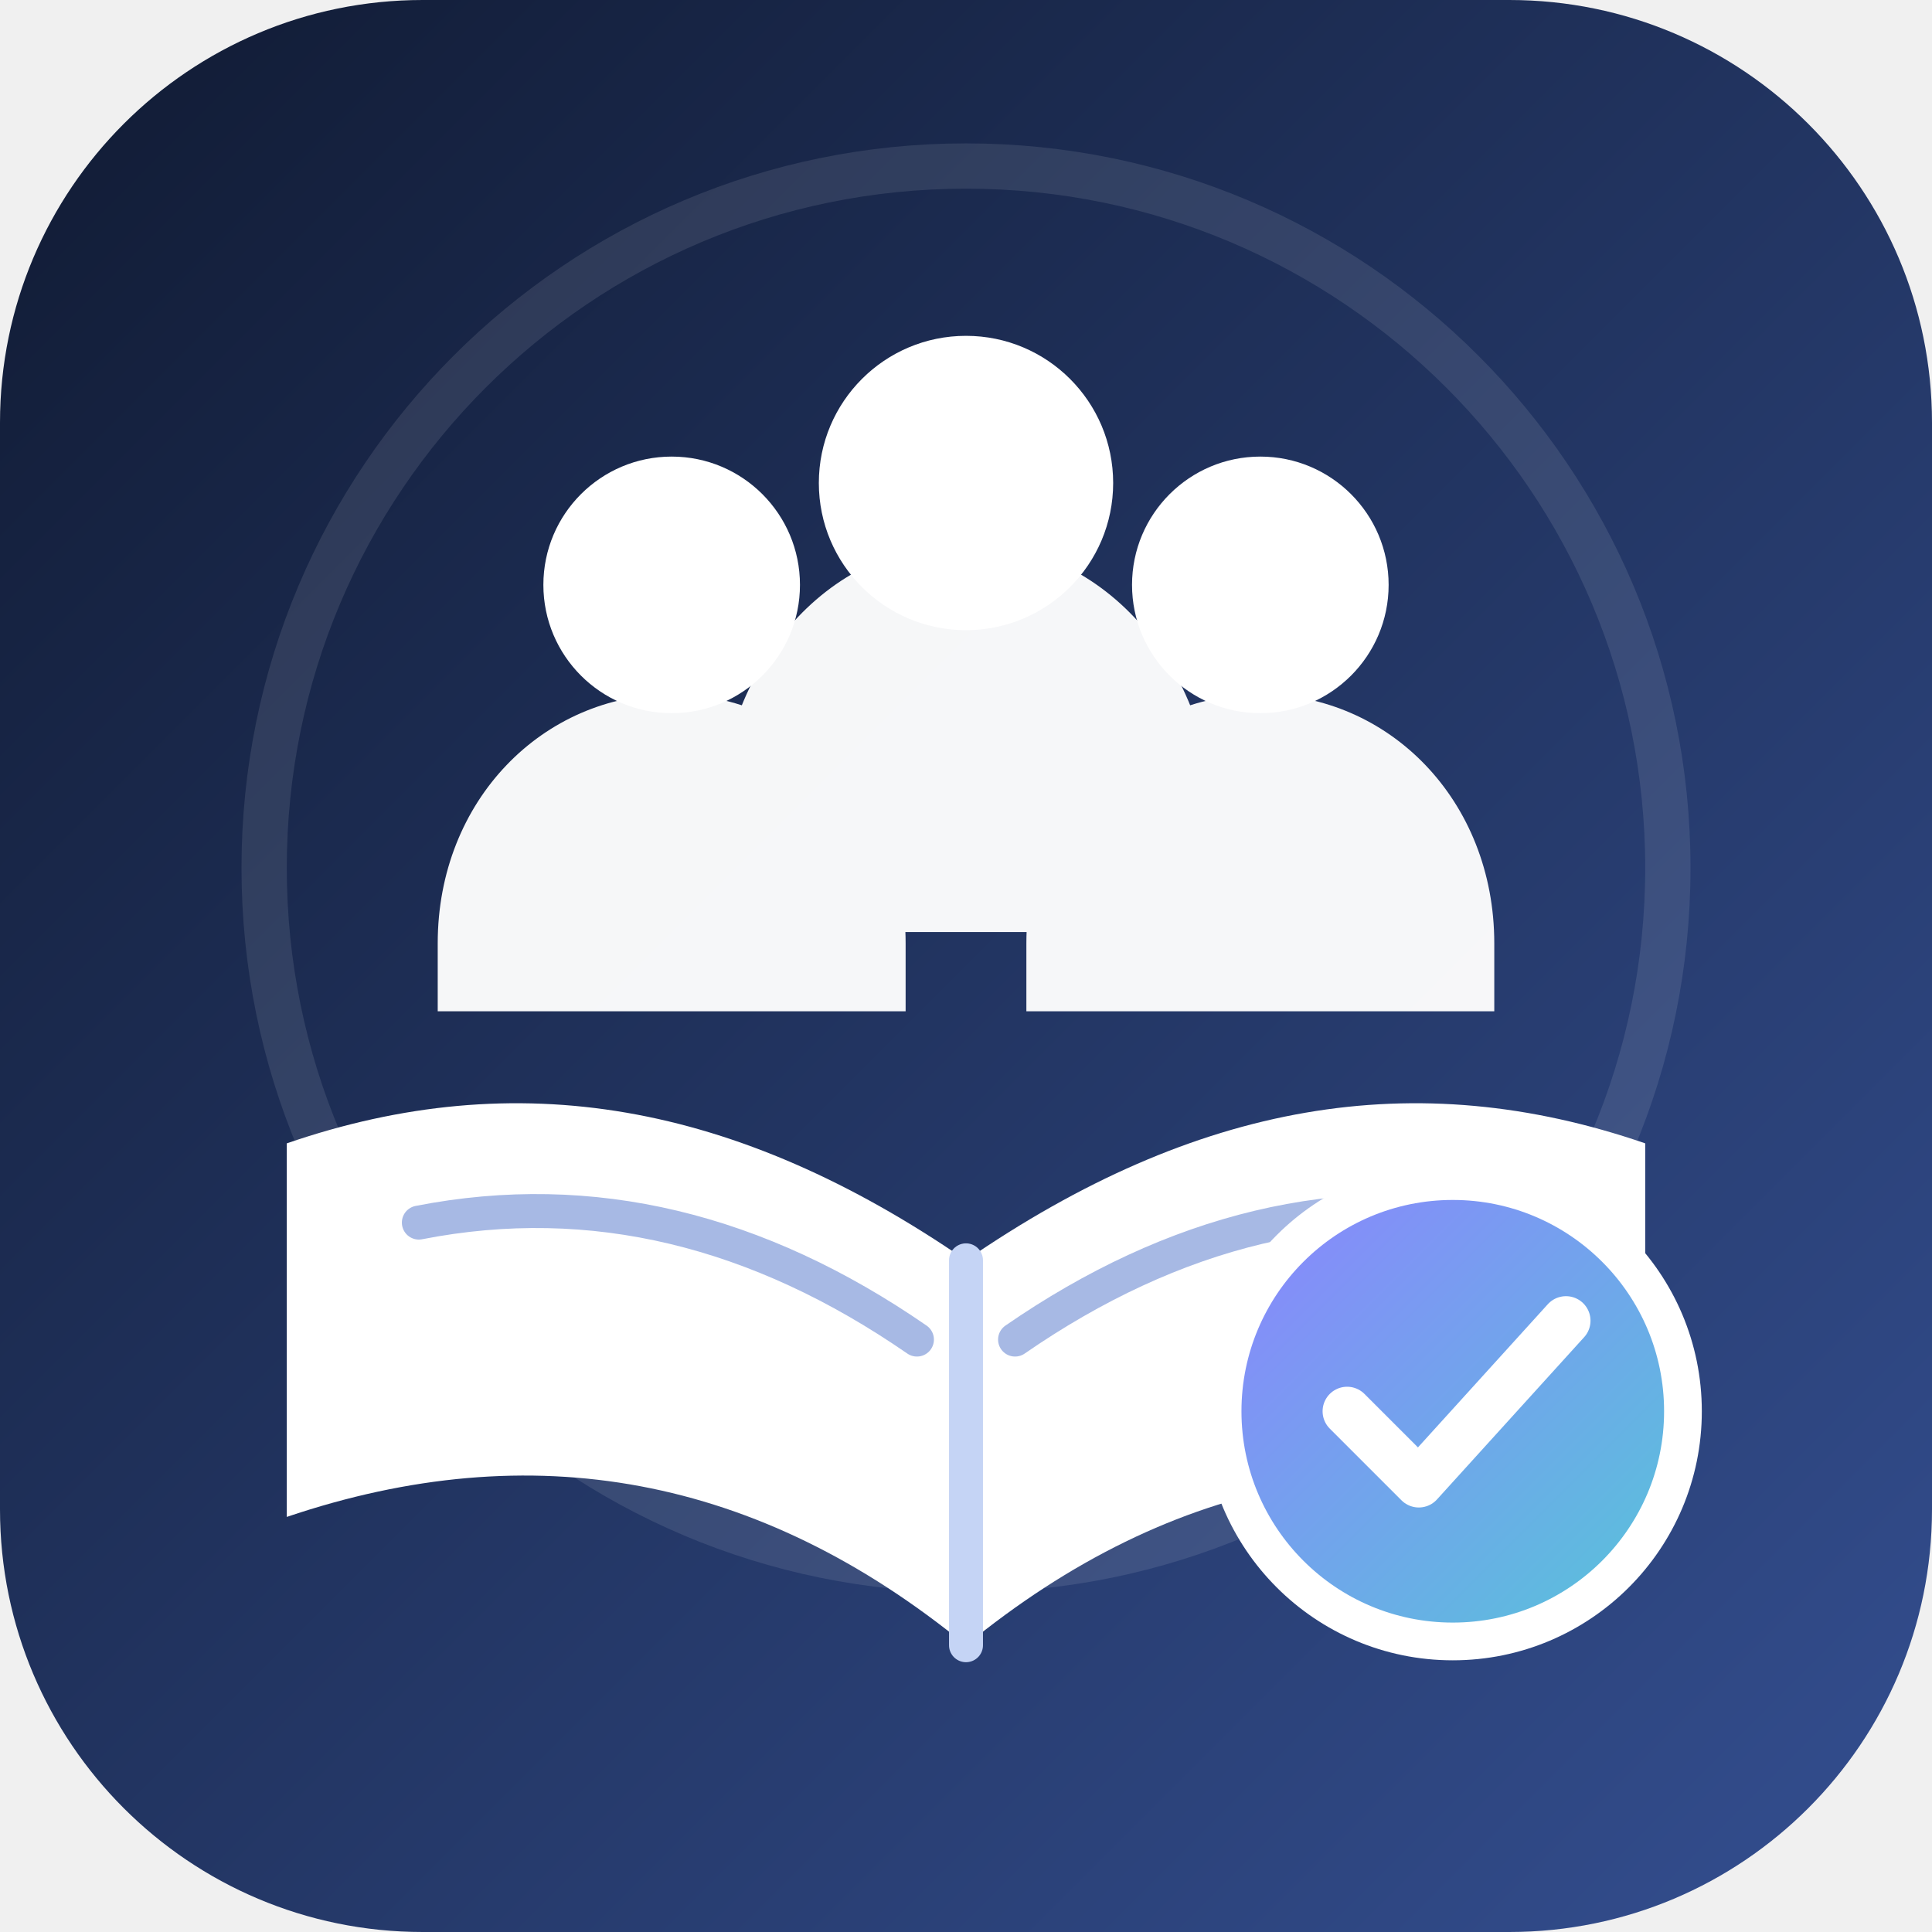
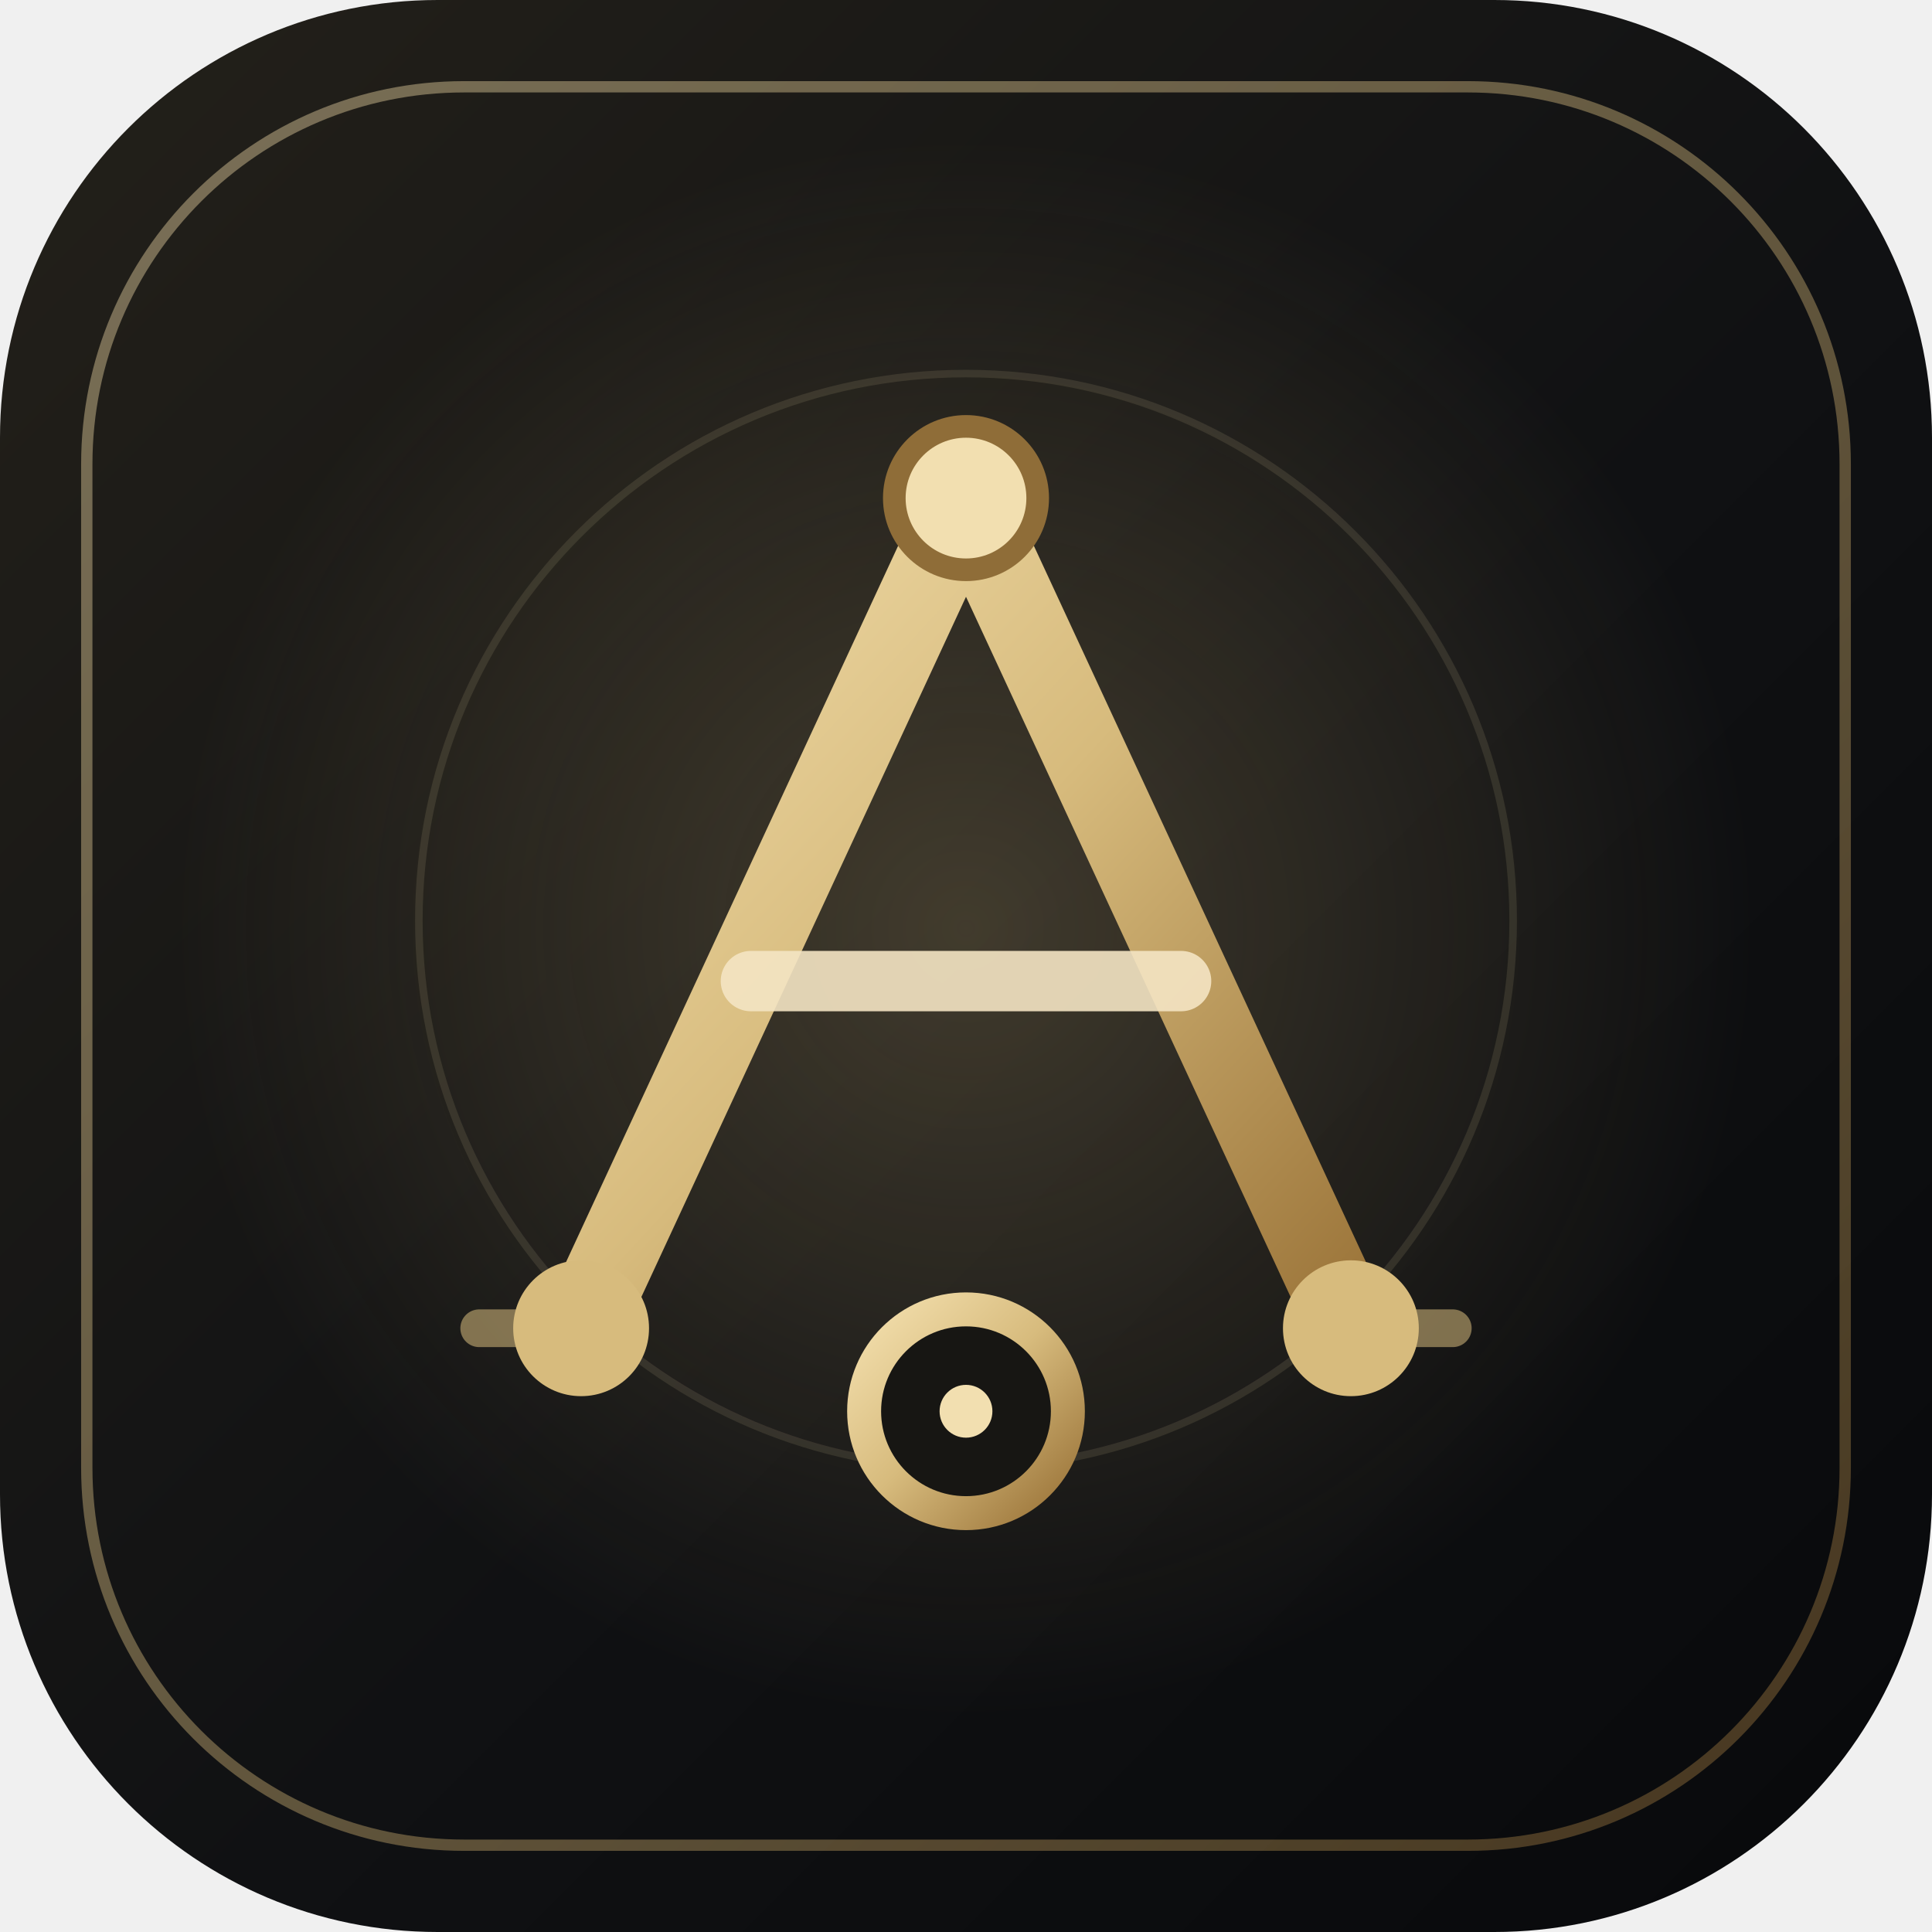
<svg xmlns="http://www.w3.org/2000/svg" viewBox="0 0 512 512" role="img" aria-labelledby="title desc">
  <defs>
    <linearGradient id="bg" x1="0" y1="0" x2="1" y2="1">
-       <stop stop-color="#101a32" />
-       <stop offset="1" stop-color="#344f91" />
+       <stop stop-color="#24211a" />
+       <stop offset=".55" stop-color="#101113" />
+       <stop offset="1" stop-color="#08090b" />
    </linearGradient>
-     <linearGradient id="accent" x1="0" y1="0" x2="1" y2="1">
-       <stop stop-color="#8d83ff" />
-       <stop offset="1" stop-color="#55c6d8" />
+     <linearGradient id="gold" x1="0" y1="0" x2="1" y2="1">
+       <stop stop-color="#f3dfad" />
+       <stop offset=".48" stop-color="#d7bb7d" />
+       <stop offset="1" stop-color="#9a7338" />
    </linearGradient>
+     <radialGradient id="glow">
+       <stop stop-color="#d7bb7d" stop-opacity=".24" />
+       <stop offset="1" stop-color="#d7bb7d" stop-opacity="0" />
+     </radialGradient>
  </defs>
-   <rect width="512" height="512" rx="112" fill="url(#bg)" />
-   <circle cx="256" cy="230" r="186" fill="none" stroke="#fff" stroke-opacity=".1" stroke-width="12" />
-   <g fill="#fff">
-     <circle cx="178" cy="155" r="34" />
-     <circle cx="256" cy="128" r="39" />
-     <circle cx="334" cy="155" r="34" />
-     <path d="M116 250c0-38 28-66 62-66s62 28 62 66v18H116zM190 222c0-45 29-78 66-78s66 33 66 78v25H190zM272 250c0-38 28-66 62-66s62 28 62 66v18H272z" opacity=".96" />
-   </g>
-   <path d="M76 303c61-21 119-11 180 31 61-42 119-52 180-31v99c-65-22-125-11-180 34-55-45-115-56-180-34z" fill="#fff" />
-   <path d="M256 334v102" stroke="#c5d4f5" stroke-width="9" stroke-linecap="round" />
-   <path d="M111 324c46-9 90 2 132 31M401 324c-46-9-90 2-132 31" fill="none" stroke="#a7b9e4" stroke-width="9" stroke-linecap="round" />
-   <circle cx="385" cy="374" r="61" fill="url(#accent)" stroke="#fff" stroke-width="10" />
-   <path d="m357 374 19 19 39-43" fill="none" stroke="#fff" stroke-width="13" stroke-linecap="round" stroke-linejoin="round" />
+   <rect width="512" height="512" rx="116" fill="url(#bg)" />
+   <circle cx="256" cy="246" r="208" fill="url(#glow)" />
+   <rect x="23" y="23" width="466" height="466" rx="100" fill="none" stroke="url(#gold)" stroke-opacity=".42" stroke-width="3" />
+   <circle cx="256" cy="244" r="145" fill="none" stroke="#e7d4a5" stroke-opacity=".12" stroke-width="2" />
+   <path d="M154 352 256 132l102 220" fill="none" stroke="url(#gold)" stroke-width="22" stroke-linecap="round" stroke-linejoin="round" />
+   <path d="M199 260h114" fill="none" stroke="#f4e5c3" stroke-opacity=".9" stroke-width="16" stroke-linecap="round" />
+   <path d="M154 352h-27m231 0h27" fill="none" stroke="#d7bb7d" stroke-opacity=".55" stroke-width="10" stroke-linecap="round" />
+   <circle cx="256" cy="132" r="19" fill="#f2dfb0" stroke="#8f6d38" stroke-width="6" />
+   <circle cx="154" cy="352" r="18" fill="#d7bb7d" />
+   <circle cx="358" cy="352" r="18" fill="#d7bb7d" />
+   <path d="M256 280v76" stroke="url(#gold)" stroke-width="12" stroke-linecap="round" />
+   <circle cx="256" cy="374" r="27" fill="#171613" stroke="url(#gold)" stroke-width="9" />
+   <circle cx="256" cy="374" r="7" fill="#f2dfb0" />
</svg>
